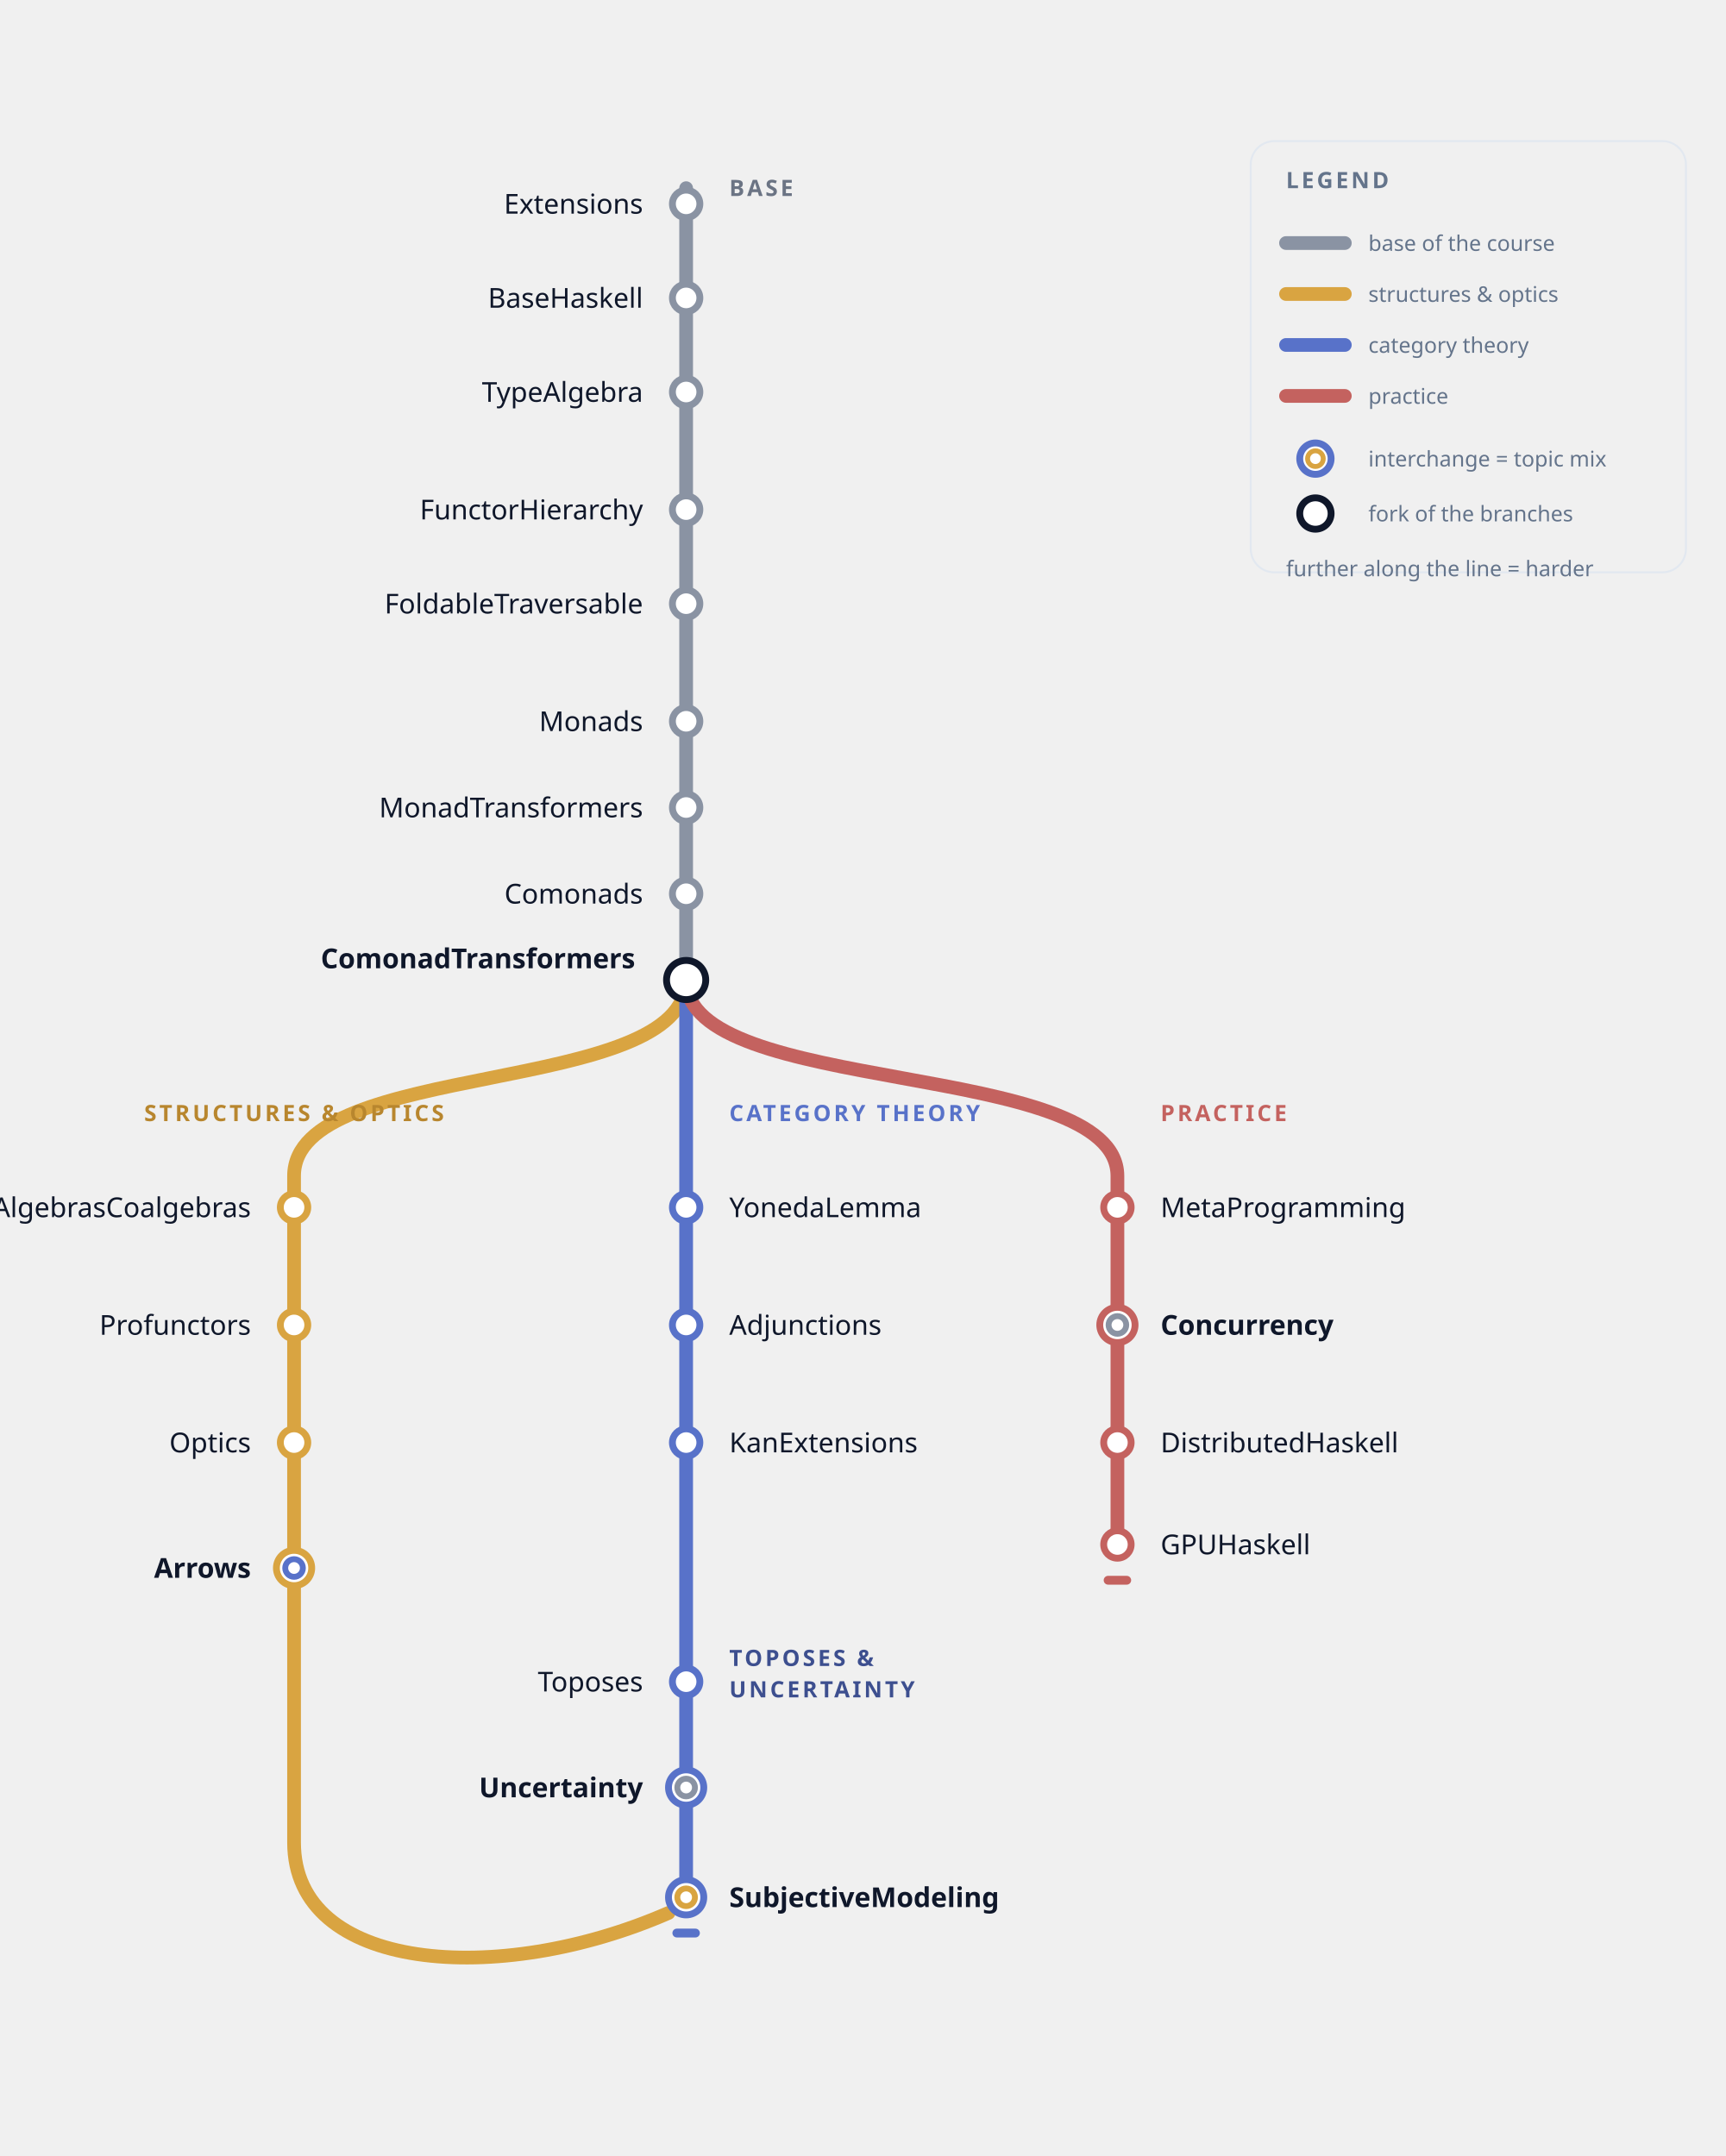
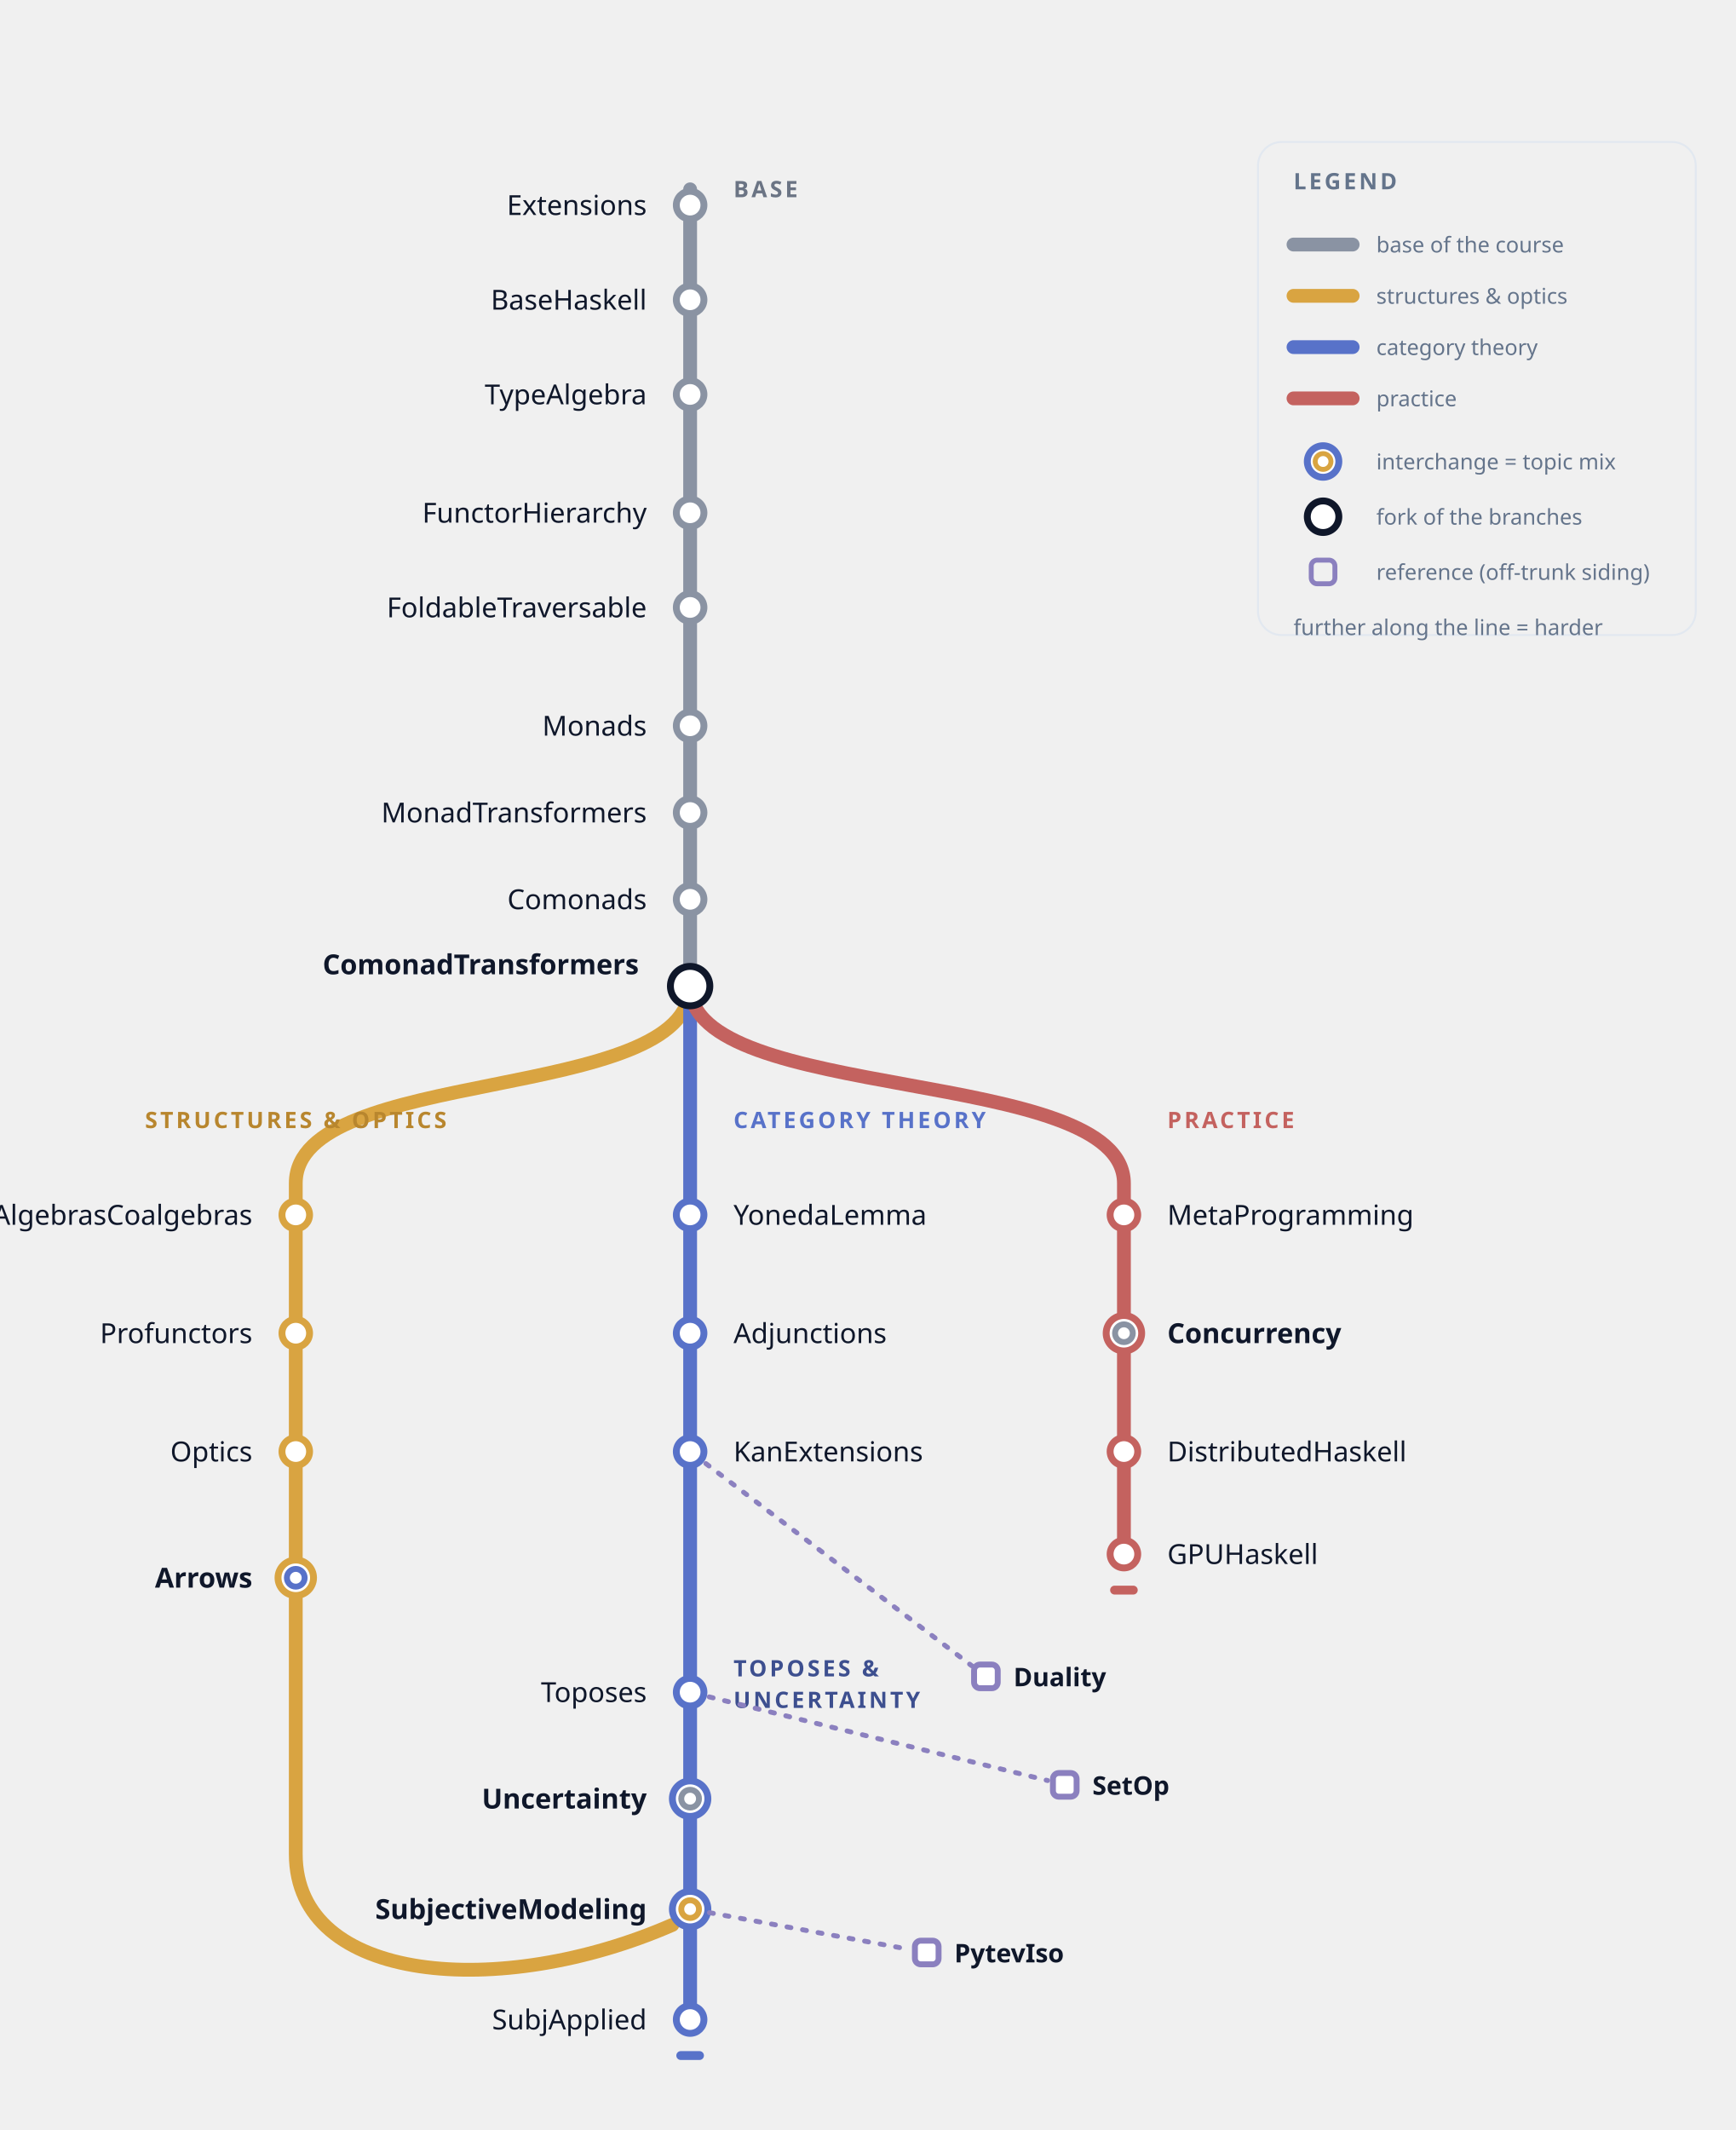
- <svg xmlns="http://www.w3.org/2000/svg" viewBox="0 0 880 1100" role="img" font-family="'Segoe UI', system-ui, sans-serif">
+ <svg xmlns="http://www.w3.org/2000/svg" viewBox="0 0 880 1080" role="img" font-family="'Segoe UI', system-ui, sans-serif">
  <style>
.st { font-size: 14px; font-weight: 450; fill: #0f172a; }
.stb { font-size: 14px; font-weight: 650; fill: #0f172a; }
.line-name { font-size: 11.5px; font-weight: 700; letter-spacing: .12em; }
.sub { font-size: 11px; fill: #64748b; }
.ln { fill: none; stroke-linecap: round; stroke-width: 7; }
.stn { fill: #ffffff; stroke-width: 3.5; }
+ .stref { font-size: 13px; font-weight: 600; fill: #0f172a; }
+ .lnref { fill: none; stroke: #8b80bf; stroke-width: 2.5; stroke-dasharray: 2 6; stroke-linecap: round; }
</style>
  <path class="ln" stroke="#8a93a3" d="M350 96 V500" />
  <path class="ln" stroke="#d9a441" d="M350 500 C350 560 150 540 150 600 V940 C150 1006 254 1014 341 976" />
-   <path class="ln" stroke="#5872c9" d="M350 500 V968" />
+   <path class="ln" stroke="#5872c9" d="M350 500 V1024" />
  <path class="ln" stroke="#c4625f" d="M350 500 C350 560 570 540 570 600 V790" />
  <text x="372" y="100" class="line-name" fill="#6b7484">BASE</text>
  <text x="150" y="572" class="line-name" fill="#b8862e" text-anchor="middle">STRUCTURES &amp; OPTICS</text>
  <text x="372" y="572" class="line-name" fill="#5872c9">CATEGORY THEORY</text>
  <text x="592" y="572" class="line-name" fill="#c4625f">PRACTICE</text>
  <text x="372" y="850" class="line-name" fill="#3d4f8f">TOPOSES &amp;</text>
  <text x="372" y="866" class="line-name" fill="#3d4f8f">UNCERTAINTY</text>
  <circle cx="350" cy="104" r="7" class="stn" stroke="#8a93a3" />
  <text x="328" y="109" text-anchor="end" class="st">Extensions</text>
  <circle cx="350" cy="152" r="7" class="stn" stroke="#8a93a3" />
  <text x="328" y="157" text-anchor="end" class="st">BaseHaskell</text>
  <circle cx="350" cy="200" r="7" class="stn" stroke="#8a93a3" />
  <text x="328" y="205" text-anchor="end" class="st">TypeAlgebra</text>
  <circle cx="350" cy="260" r="7" class="stn" stroke="#8a93a3" />
  <text x="328" y="265" text-anchor="end" class="st">FunctorHierarchy</text>
  <circle cx="350" cy="308" r="7" class="stn" stroke="#8a93a3" />
  <text x="328" y="313" text-anchor="end" class="st">FoldableTraversable</text>
  <circle cx="350" cy="368" r="7" class="stn" stroke="#8a93a3" />
  <text x="328" y="373" text-anchor="end" class="st">Monads</text>
  <circle cx="350" cy="412" r="7" class="stn" stroke="#8a93a3" />
  <text x="328" y="417" text-anchor="end" class="st">MonadTransformers</text>
  <circle cx="350" cy="456" r="7" class="stn" stroke="#8a93a3" />
  <text x="328" y="461" text-anchor="end" class="st">Comonads</text>
  <circle cx="350" cy="500" r="10" class="stn" stroke="#0f172a" />
  <text x="324" y="494" text-anchor="end" class="stb">ComonadTransformers</text>
  <circle cx="150" cy="616" r="7" class="stn" stroke="#d9a441" />
  <text x="128" y="621" text-anchor="end" class="st">AlgebrasCoalgebras</text>
  <circle cx="150" cy="676" r="7" class="stn" stroke="#d9a441" />
  <text x="128" y="681" text-anchor="end" class="st">Profunctors</text>
  <circle cx="150" cy="736" r="7" class="stn" stroke="#d9a441" />
  <text x="128" y="741" text-anchor="end" class="st">Optics</text>
  <circle cx="150" cy="800" r="9" class="stn" stroke="#d9a441" />
  <circle cx="150" cy="800" r="4.5" fill="none" stroke="#5872c9" stroke-width="3" />
  <text x="128" y="805" text-anchor="end" class="stb">Arrows</text>
  <circle cx="350" cy="616" r="7" class="stn" stroke="#5872c9" />
  <text x="372" y="621" text-anchor="start" class="st">YonedaLemma</text>
  <circle cx="350" cy="676" r="7" class="stn" stroke="#5872c9" />
  <text x="372" y="681" text-anchor="start" class="st">Adjunctions</text>
  <circle cx="350" cy="736" r="7" class="stn" stroke="#5872c9" />
  <text x="372" y="741" text-anchor="start" class="st">KanExtensions</text>
  <circle cx="570" cy="616" r="7" class="stn" stroke="#c4625f" />
  <text x="592" y="621" text-anchor="start" class="st">MetaProgramming</text>
  <circle cx="570" cy="676" r="9" class="stn" stroke="#c4625f" />
  <circle cx="570" cy="676" r="4.5" fill="none" stroke="#8a93a3" stroke-width="3" />
  <text x="592" y="681" text-anchor="start" class="stb">Concurrency</text>
  <circle cx="570" cy="736" r="7" class="stn" stroke="#c4625f" />
  <text x="592" y="741" text-anchor="start" class="st">DistributedHaskell</text>
  <circle cx="570" cy="788" r="7" class="stn" stroke="#c4625f" />
  <text x="592" y="793" text-anchor="start" class="st">GPUHaskell</text>
  <rect x="563" y="804" width="14" height="4.5" rx="2.25" fill="#c4625f" />
  <circle cx="350" cy="858" r="7" class="stn" stroke="#5872c9" />
  <text x="328" y="863" text-anchor="end" class="st">Toposes</text>
  <circle cx="350" cy="912" r="9" class="stn" stroke="#5872c9" />
  <circle cx="350" cy="912" r="4.5" fill="none" stroke="#8a93a3" stroke-width="3" />
  <text x="328" y="917" text-anchor="end" class="stb">Uncertainty</text>
  <circle cx="350" cy="968" r="9" class="stn" stroke="#5872c9" />
  <circle cx="350" cy="968" r="4.5" fill="none" stroke="#d9a441" stroke-width="3" />
-   <text x="372" y="973" text-anchor="start" class="stb">SubjectiveModeling</text>
-   <rect x="343" y="984" width="14" height="4.5" rx="2.25" fill="#5872c9" />
+   <text x="328" y="973" text-anchor="end" class="stb">SubjectiveModeling</text>
+   <circle cx="350" cy="1024" r="7" class="stn" stroke="#5872c9" />
+   <text x="328" y="1029" text-anchor="end" class="st">SubjApplied</text>
+   <rect x="343" y="1040" width="14" height="4.5" rx="2.25" fill="#5872c9" />
+   <path class="lnref" d="M358.0 742.1 L492.8 844.6" />
+   <path class="lnref" d="M359.7 860.4 L531.3 902.8" />
+   <path class="lnref" d="M359.8 969.8 L461.1 988.4" />
+   <rect x="494" y="844" width="12" height="12" rx="3" fill="#ffffff" stroke="#8b80bf" stroke-width="3" />
+   <text x="514" y="855" text-anchor="start" class="stref">Duality</text>
+   <rect x="534" y="899" width="12" height="12" rx="3" fill="#ffffff" stroke="#8b80bf" stroke-width="3" />
+   <text x="554" y="910" text-anchor="start" class="stref">SetOp</text>
+   <rect x="464" y="984" width="12" height="12" rx="3" fill="#ffffff" stroke="#8b80bf" stroke-width="3" />
+   <text x="484" y="995" text-anchor="start" class="stref">PytevIso</text>
  <g transform="translate(656 96)">
-     <rect x="-18" y="-24" width="222" height="220" rx="12" fill="none" stroke="#e2e8f0" />
+     <rect x="-18" y="-24" width="222" height="250" rx="12" fill="none" stroke="#e2e8f0" />
    <text x="0" y="0" class="line-name" fill="#64748b">LEGEND</text>
    <g transform="translate(0 28)">
      <path class="ln" stroke="#8a93a3" stroke-width="5" d="M0 0 H30" />
      <text x="42" y="4" class="sub">base of the course</text>
      <path class="ln" stroke="#d9a441" stroke-width="5" d="M0 26 H30" />
      <text x="42" y="30" class="sub">structures &amp; optics</text>
      <path class="ln" stroke="#5872c9" stroke-width="5" d="M0 52 H30" />
      <text x="42" y="56" class="sub">category theory</text>
      <path class="ln" stroke="#c4625f" stroke-width="5" d="M0 78 H30" />
      <text x="42" y="82" class="sub">practice</text>
      <circle cx="15" cy="110" r="8" class="stn" stroke="#5872c9" />
      <circle cx="15" cy="110" r="4" fill="none" stroke="#d9a441" stroke-width="2.5" />
      <text x="42" y="114" class="sub">interchange = topic mix</text>
      <circle cx="15" cy="138" r="8" class="stn" stroke="#0f172a" />
      <text x="42" y="142" class="sub">fork of the branches</text>
-       <text x="0" y="170" class="sub">further along the line = harder</text>
+       <rect x="9" y="160" width="12" height="12" rx="3" fill="none" stroke="#8b80bf" stroke-width="2.5" />
+       <text x="42" y="170" class="sub">reference (off-trunk siding)</text>
+       <text x="0" y="198" class="sub">further along the line = harder</text>
    </g>
  </g>
</svg>
